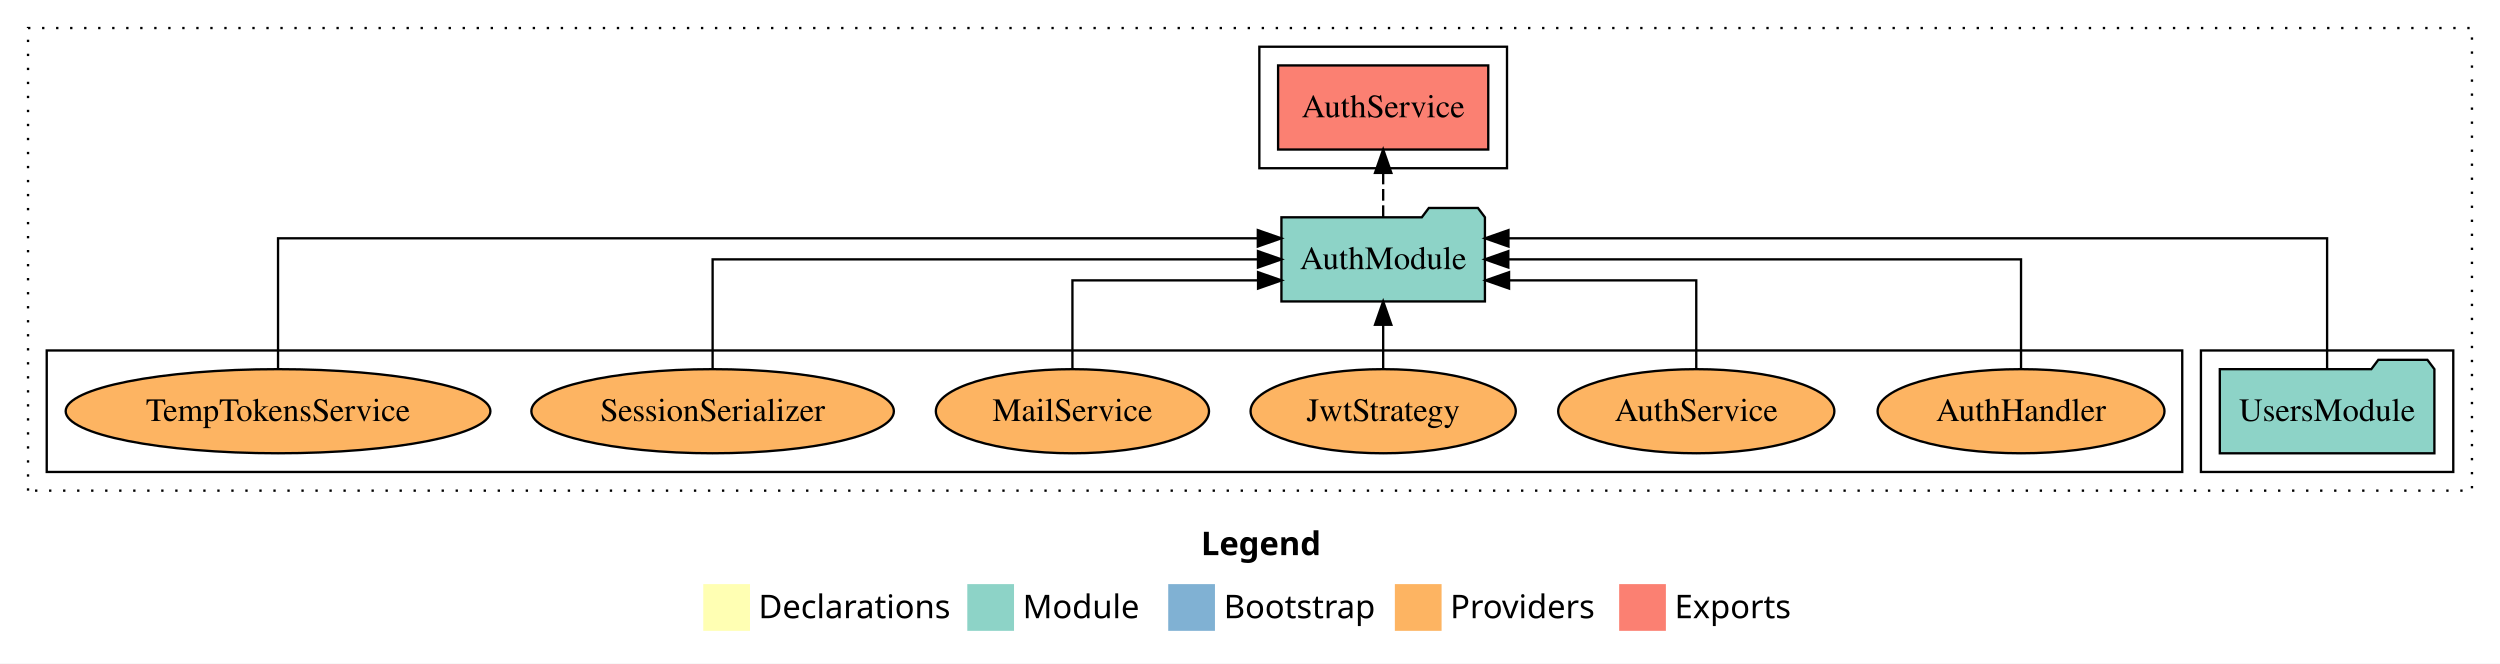
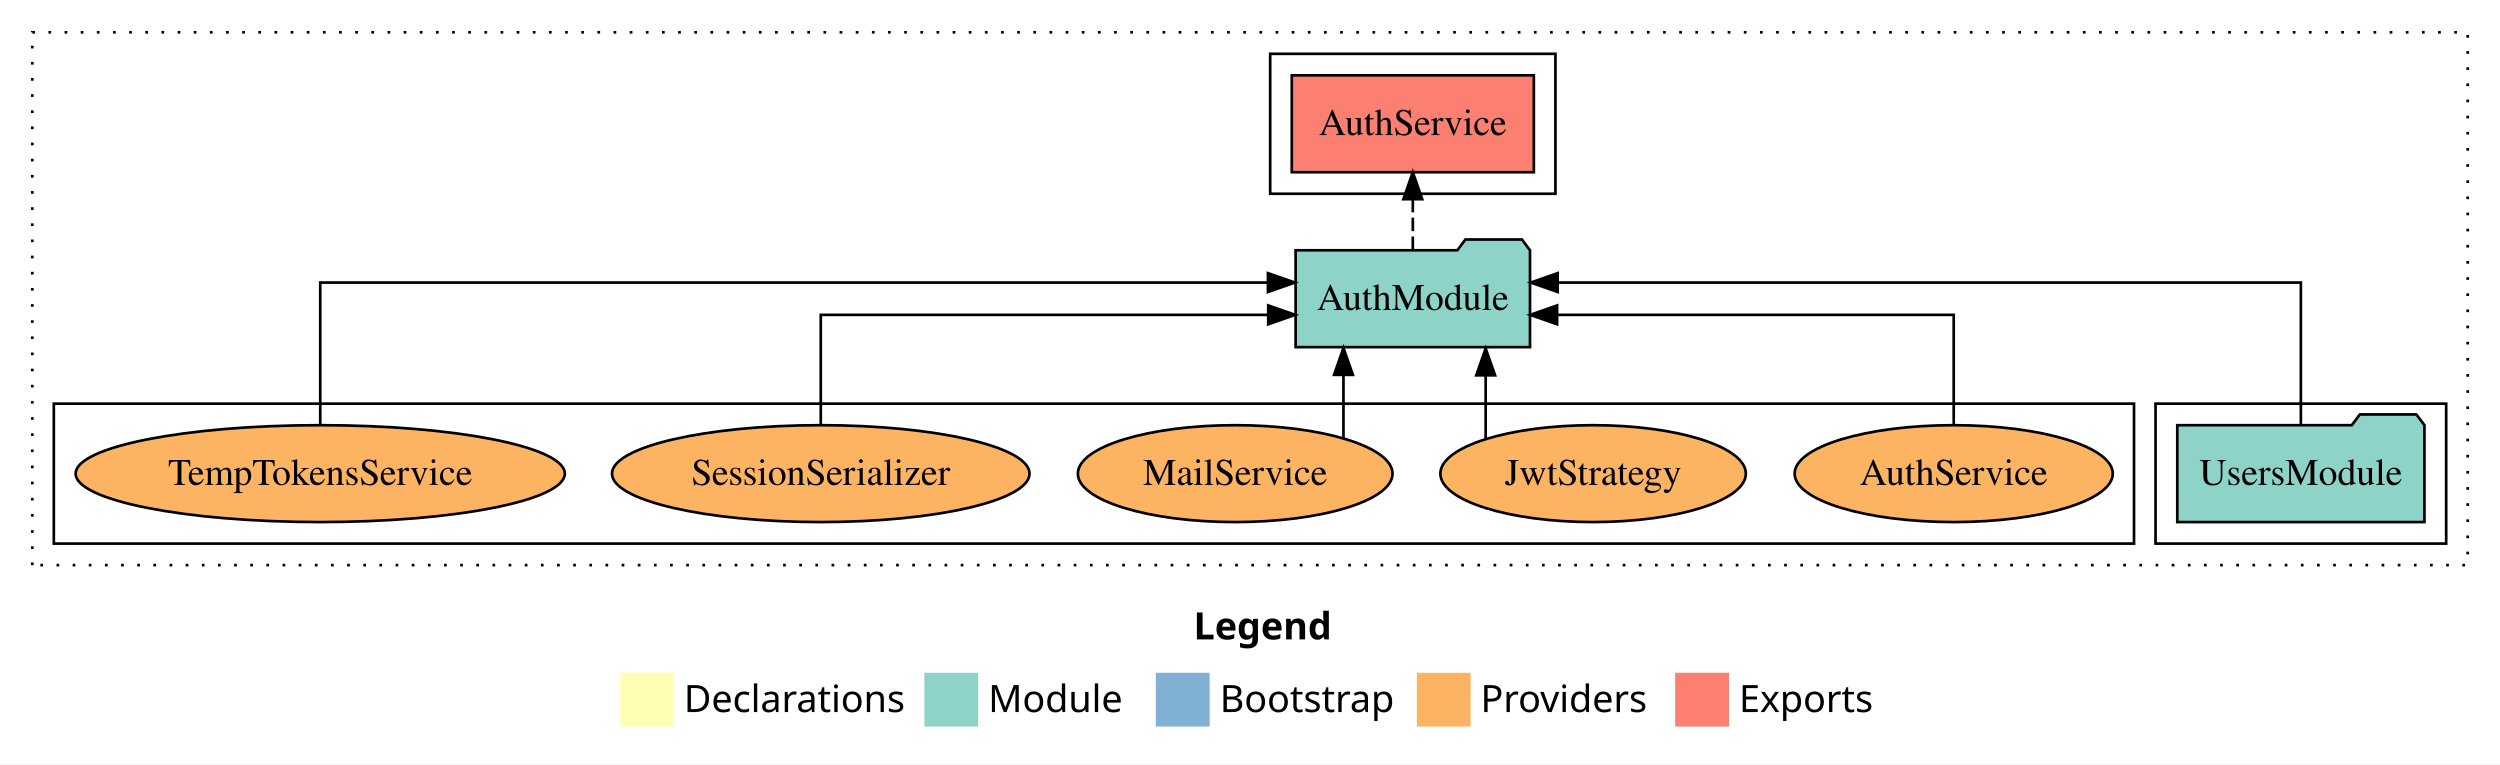
- <svg xmlns="http://www.w3.org/2000/svg" width="1070pt" height="284pt" viewBox="0.00 0.00 1070.00 284.00">
+ <svg xmlns="http://www.w3.org/2000/svg" width="929pt" height="284pt" viewBox="0.00 0.00 929.00 284.00">
  <g id="graph0" class="graph" transform="scale(1 1) rotate(0) translate(4 280)">
-     <polygon fill="#ffffff" stroke="transparent" points="-4,4 -4,-280 1066,-280 1066,4 -4,4" />
-     <text text-anchor="start" x="510.009" y="-42.4" font-family="sans-serif" font-weight="bold" font-size="14.00" fill="#000000">Legend</text>
-     <polygon fill="#ffffb3" stroke="transparent" points="297,-10 297,-30 317,-30 317,-10 297,-10" />
-     <text text-anchor="start" x="320.629" y="-15.4" font-family="sans-serif" font-size="14.00" fill="#000000">  Declarations</text>
-     <polygon fill="#8dd3c7" stroke="transparent" points="410,-10 410,-30 430,-30 430,-10 410,-10" />
-     <text text-anchor="start" x="433.725" y="-15.4" font-family="sans-serif" font-size="14.00" fill="#000000">  Module</text>
-     <polygon fill="#80b1d3" stroke="transparent" points="496,-10 496,-30 516,-30 516,-10 496,-10" />
-     <text text-anchor="start" x="519.781" y="-15.4" font-family="sans-serif" font-size="14.00" fill="#000000">  Bootstrap</text>
-     <polygon fill="#fdb462" stroke="transparent" points="593,-10 593,-30 613,-30 613,-10 593,-10" />
-     <text text-anchor="start" x="616.673" y="-15.4" font-family="sans-serif" font-size="14.00" fill="#000000">  Providers</text>
-     <polygon fill="#fb8072" stroke="transparent" points="689,-10 689,-30 709,-30 709,-10 689,-10" />
-     <text text-anchor="start" x="712.726" y="-15.4" font-family="sans-serif" font-size="14.00" fill="#000000">  Exports</text>
+     <polygon fill="#ffffff" stroke="transparent" points="-4,4 -4,-280 925,-280 925,4 -4,4" />
+     <text text-anchor="start" x="439.509" y="-42.4" font-family="sans-serif" font-weight="bold" font-size="14.00" fill="#000000">Legend</text>
+     <polygon fill="#ffffb3" stroke="transparent" points="226.5,-10 226.5,-30 246.5,-30 246.5,-10 226.5,-10" />
+     <text text-anchor="start" x="250.129" y="-15.4" font-family="sans-serif" font-size="14.00" fill="#000000">  Declarations</text>
+     <polygon fill="#8dd3c7" stroke="transparent" points="339.5,-10 339.5,-30 359.5,-30 359.5,-10 339.5,-10" />
+     <text text-anchor="start" x="363.225" y="-15.4" font-family="sans-serif" font-size="14.00" fill="#000000">  Module</text>
+     <polygon fill="#80b1d3" stroke="transparent" points="425.5,-10 425.5,-30 445.5,-30 445.5,-10 425.5,-10" />
+     <text text-anchor="start" x="449.281" y="-15.4" font-family="sans-serif" font-size="14.00" fill="#000000">  Bootstrap</text>
+     <polygon fill="#fdb462" stroke="transparent" points="522.5,-10 522.5,-30 542.5,-30 542.5,-10 522.5,-10" />
+     <text text-anchor="start" x="546.173" y="-15.4" font-family="sans-serif" font-size="14.00" fill="#000000">  Providers</text>
+     <polygon fill="#fb8072" stroke="transparent" points="618.5,-10 618.5,-30 638.5,-30 638.5,-10 618.5,-10" />
+     <text text-anchor="start" x="642.226" y="-15.4" font-family="sans-serif" font-size="14.00" fill="#000000">  Exports</text>
    <g id="clust1" class="cluster">
-       <polygon fill="none" stroke="#000000" stroke-dasharray="1,5" points="8,-70 8,-268 1054,-268 1054,-70 8,-70" />
+       <polygon fill="none" stroke="#000000" stroke-dasharray="1,5" points="8,-70 8,-268 913,-268 913,-70 8,-70" />
    </g>
    <g id="clust3" class="cluster">
-       <polygon fill="none" stroke="#000000" points="938,-78 938,-130 1046,-130 1046,-78 938,-78" />
+       <polygon fill="none" stroke="#000000" points="797,-78 797,-130 905,-130 905,-78 797,-78" />
    </g>
    <g id="clust4" class="cluster">
-       <polygon fill="none" stroke="#000000" points="535,-208 535,-260 641,-260 641,-208 535,-208" />
+       <polygon fill="none" stroke="#000000" points="468,-208 468,-260 574,-260 574,-208 468,-208" />
    </g>
    <g id="clust6" class="cluster">
-       <polygon fill="none" stroke="#000000" points="16,-78 16,-130 930,-130 930,-78 16,-78" />
+       <polygon fill="none" stroke="#000000" points="16,-78 16,-130 789,-130 789,-78 16,-78" />
    </g>
    <g id="node1" class="node">
-       <polygon fill="#8dd3c7" stroke="#000000" points="1037.922,-122 1034.922,-126 1013.922,-126 1010.922,-122 946.078,-122 946.078,-86 1037.922,-86 1037.922,-122" />
-       <text text-anchor="middle" x="992" y="-99.8" font-family="Times,serif" font-size="14.00" fill="#000000">UsersModule</text>
+       <polygon fill="#8dd3c7" stroke="#000000" points="896.922,-122 893.922,-126 872.922,-126 869.922,-122 805.078,-122 805.078,-86 896.922,-86 896.922,-122" />
+       <text text-anchor="middle" x="851" y="-99.8" font-family="Times,serif" font-size="14.00" fill="#000000">UsersModule</text>
    </g>
    <g id="node2" class="node">
-       <polygon fill="#8dd3c7" stroke="#000000" points="631.548,-187 628.548,-191 607.548,-191 604.548,-187 544.452,-187 544.452,-151 631.548,-151 631.548,-187" />
-       <text text-anchor="middle" x="588" y="-164.8" font-family="Times,serif" font-size="14.00" fill="#000000">AuthModule</text>
+       <polygon fill="#8dd3c7" stroke="#000000" points="564.548,-187 561.548,-191 540.548,-191 537.548,-187 477.452,-187 477.452,-151 564.548,-151 564.548,-187" />
+       <text text-anchor="middle" x="521" y="-164.8" font-family="Times,serif" font-size="14.00" fill="#000000">AuthModule</text>
    </g>
    <g id="edge1" class="edge">
-       <path fill="none" stroke="#000000" d="M992,-122.292C992,-144.206 992,-178 992,-178 992,-178 641.619,-178 641.619,-178" />
-       <polygon fill="#000000" stroke="#000000" points="641.619,-174.5 631.619,-178 641.619,-181.5 641.619,-174.5" />
+       <path fill="none" stroke="#000000" d="M851,-122.284C851,-143.321 851,-175 851,-175 851,-175 574.822,-175 574.822,-175" />
+       <polygon fill="#000000" stroke="#000000" points="574.822,-171.5 564.822,-175 574.821,-178.5 574.822,-171.5" />
    </g>
    <g id="node3" class="node">
-       <polygon fill="#fb8072" stroke="#000000" points="632.976,-252 543.024,-252 543.024,-216 632.976,-216 632.976,-252" />
-       <text text-anchor="middle" x="588" y="-229.8" font-family="Times,serif" font-size="14.00" fill="#000000">AuthService </text>
+       <polygon fill="#fb8072" stroke="#000000" points="565.976,-252 476.024,-252 476.024,-216 565.976,-216 565.976,-252" />
+       <text text-anchor="middle" x="521" y="-229.8" font-family="Times,serif" font-size="14.00" fill="#000000">AuthService </text>
    </g>
    <g id="edge2" class="edge">
-       <path fill="none" stroke="#000000" stroke-dasharray="5,2" d="M588,-187.106C588,-187.106 588,-205.991 588,-205.991" />
-       <polygon fill="#000000" stroke="#000000" points="584.5,-205.991 588,-215.991 591.5,-205.991 584.5,-205.991" />
+       <path fill="none" stroke="#000000" stroke-dasharray="5,2" d="M521,-187.106C521,-187.106 521,-205.991 521,-205.991" />
+       <polygon fill="#000000" stroke="#000000" points="517.5,-205.991 521,-215.991 524.5,-205.991 517.5,-205.991" />
    </g>
    <g id="node4" class="node">
-       <ellipse fill="#fdb462" stroke="#000000" cx="861" cy="-104" rx="61.397" ry="18" />
-       <text text-anchor="middle" x="861" y="-99.8" font-family="Times,serif" font-size="14.00" fill="#000000">AuthHandler</text>
-     </g>
-     <g id="edge3" class="edge">
-       <path fill="none" stroke="#000000" d="M861,-122.106C861,-141.339 861,-169 861,-169 861,-169 641.559,-169 641.559,-169" />
-       <polygon fill="#000000" stroke="#000000" points="641.56,-165.5 631.559,-169 641.559,-172.5 641.56,-165.5" />
-     </g>
-     <g id="node5" class="node">
      <ellipse fill="#fdb462" stroke="#000000" cx="722" cy="-104" rx="59.108" ry="18" />
      <text text-anchor="middle" x="722" y="-99.8" font-family="Times,serif" font-size="14.00" fill="#000000">AuthService</text>
    </g>
-     <g id="edge4" class="edge">
-       <path fill="none" stroke="#000000" d="M722,-122.027C722,-138.398 722,-160 722,-160 722,-160 641.877,-160 641.877,-160" />
-       <polygon fill="#000000" stroke="#000000" points="641.877,-156.5 631.877,-160 641.877,-163.5 641.877,-156.5" />
+     <g id="edge3" class="edge">
+       <path fill="none" stroke="#000000" d="M722,-122.022C722,-139.373 722,-163 722,-163 722,-163 574.614,-163 574.614,-163" />
+       <polygon fill="#000000" stroke="#000000" points="574.614,-159.5 564.614,-163 574.614,-166.5 574.614,-159.5" />
    </g>
-     <g id="node6" class="node">
+     <g id="node5" class="node">
      <ellipse fill="#fdb462" stroke="#000000" cx="588" cy="-104" rx="56.756" ry="18" />
      <text text-anchor="middle" x="588" y="-99.8" font-family="Times,serif" font-size="14.00" fill="#000000">JwtStrategy</text>
    </g>
-     <g id="edge5" class="edge">
-       <path fill="none" stroke="#000000" d="M588,-122.106C588,-122.106 588,-140.991 588,-140.991" />
-       <polygon fill="#000000" stroke="#000000" points="584.5,-140.991 588,-150.991 591.5,-140.991 584.5,-140.991" />
+     <g id="edge4" class="edge">
+       <path fill="none" stroke="#000000" d="M548.073,-116.842C548.073,-116.842 548.073,-140.523 548.073,-140.523" />
+       <polygon fill="#000000" stroke="#000000" points="544.573,-140.523 548.073,-150.523 551.573,-140.523 544.573,-140.523" />
    </g>
-     <g id="node7" class="node">
+     <g id="node6" class="node">
      <ellipse fill="#fdb462" stroke="#000000" cx="455" cy="-104" rx="58.461" ry="18" />
      <text text-anchor="middle" x="455" y="-99.8" font-family="Times,serif" font-size="14.00" fill="#000000">MailService</text>
    </g>
-     <g id="edge6" class="edge">
-       <path fill="none" stroke="#000000" d="M455,-122.027C455,-138.398 455,-160 455,-160 455,-160 534.451,-160 534.451,-160" />
-       <polygon fill="#000000" stroke="#000000" points="534.451,-163.5 544.451,-160 534.451,-156.5 534.451,-163.5" />
+     <g id="edge5" class="edge">
+       <path fill="none" stroke="#000000" d="M495.228,-117.154C495.228,-117.154 495.228,-140.694 495.228,-140.694" />
+       <polygon fill="#000000" stroke="#000000" points="491.728,-140.694 495.228,-150.694 498.728,-140.694 491.728,-140.694" />
    </g>
-     <g id="node8" class="node">
+     <g id="node7" class="node">
      <ellipse fill="#fdb462" stroke="#000000" cx="301" cy="-104" rx="77.578" ry="18" />
      <text text-anchor="middle" x="301" y="-99.8" font-family="Times,serif" font-size="14.00" fill="#000000">SessionSerializer</text>
    </g>
-     <g id="edge7" class="edge">
-       <path fill="none" stroke="#000000" d="M301,-122.106C301,-141.339 301,-169 301,-169 301,-169 534.411,-169 534.411,-169" />
-       <polygon fill="#000000" stroke="#000000" points="534.411,-172.5 544.411,-169 534.411,-165.5 534.411,-172.5" />
+     <g id="edge6" class="edge">
+       <path fill="none" stroke="#000000" d="M301,-122.022C301,-139.373 301,-163 301,-163 301,-163 467.272,-163 467.272,-163" />
+       <polygon fill="#000000" stroke="#000000" points="467.272,-166.5 477.272,-163 467.272,-159.5 467.272,-166.5" />
    </g>
-     <g id="node9" class="node">
+     <g id="node8" class="node">
      <ellipse fill="#fdb462" stroke="#000000" cx="115" cy="-104" rx="90.892" ry="18" />
      <text text-anchor="middle" x="115" y="-99.8" font-family="Times,serif" font-size="14.00" fill="#000000">TempTokensService</text>
    </g>
-     <g id="edge8" class="edge">
-       <path fill="none" stroke="#000000" d="M115,-122.292C115,-144.206 115,-178 115,-178 115,-178 534.349,-178 534.349,-178" />
-       <polygon fill="#000000" stroke="#000000" points="534.349,-181.5 544.349,-178 534.349,-174.5 534.349,-181.5" />
+     <g id="edge7" class="edge">
+       <path fill="none" stroke="#000000" d="M115,-122.284C115,-143.321 115,-175 115,-175 115,-175 467.165,-175 467.165,-175" />
+       <polygon fill="#000000" stroke="#000000" points="467.165,-178.5 477.165,-175 467.165,-171.5 467.165,-178.5" />
    </g>
  </g>
</svg>
